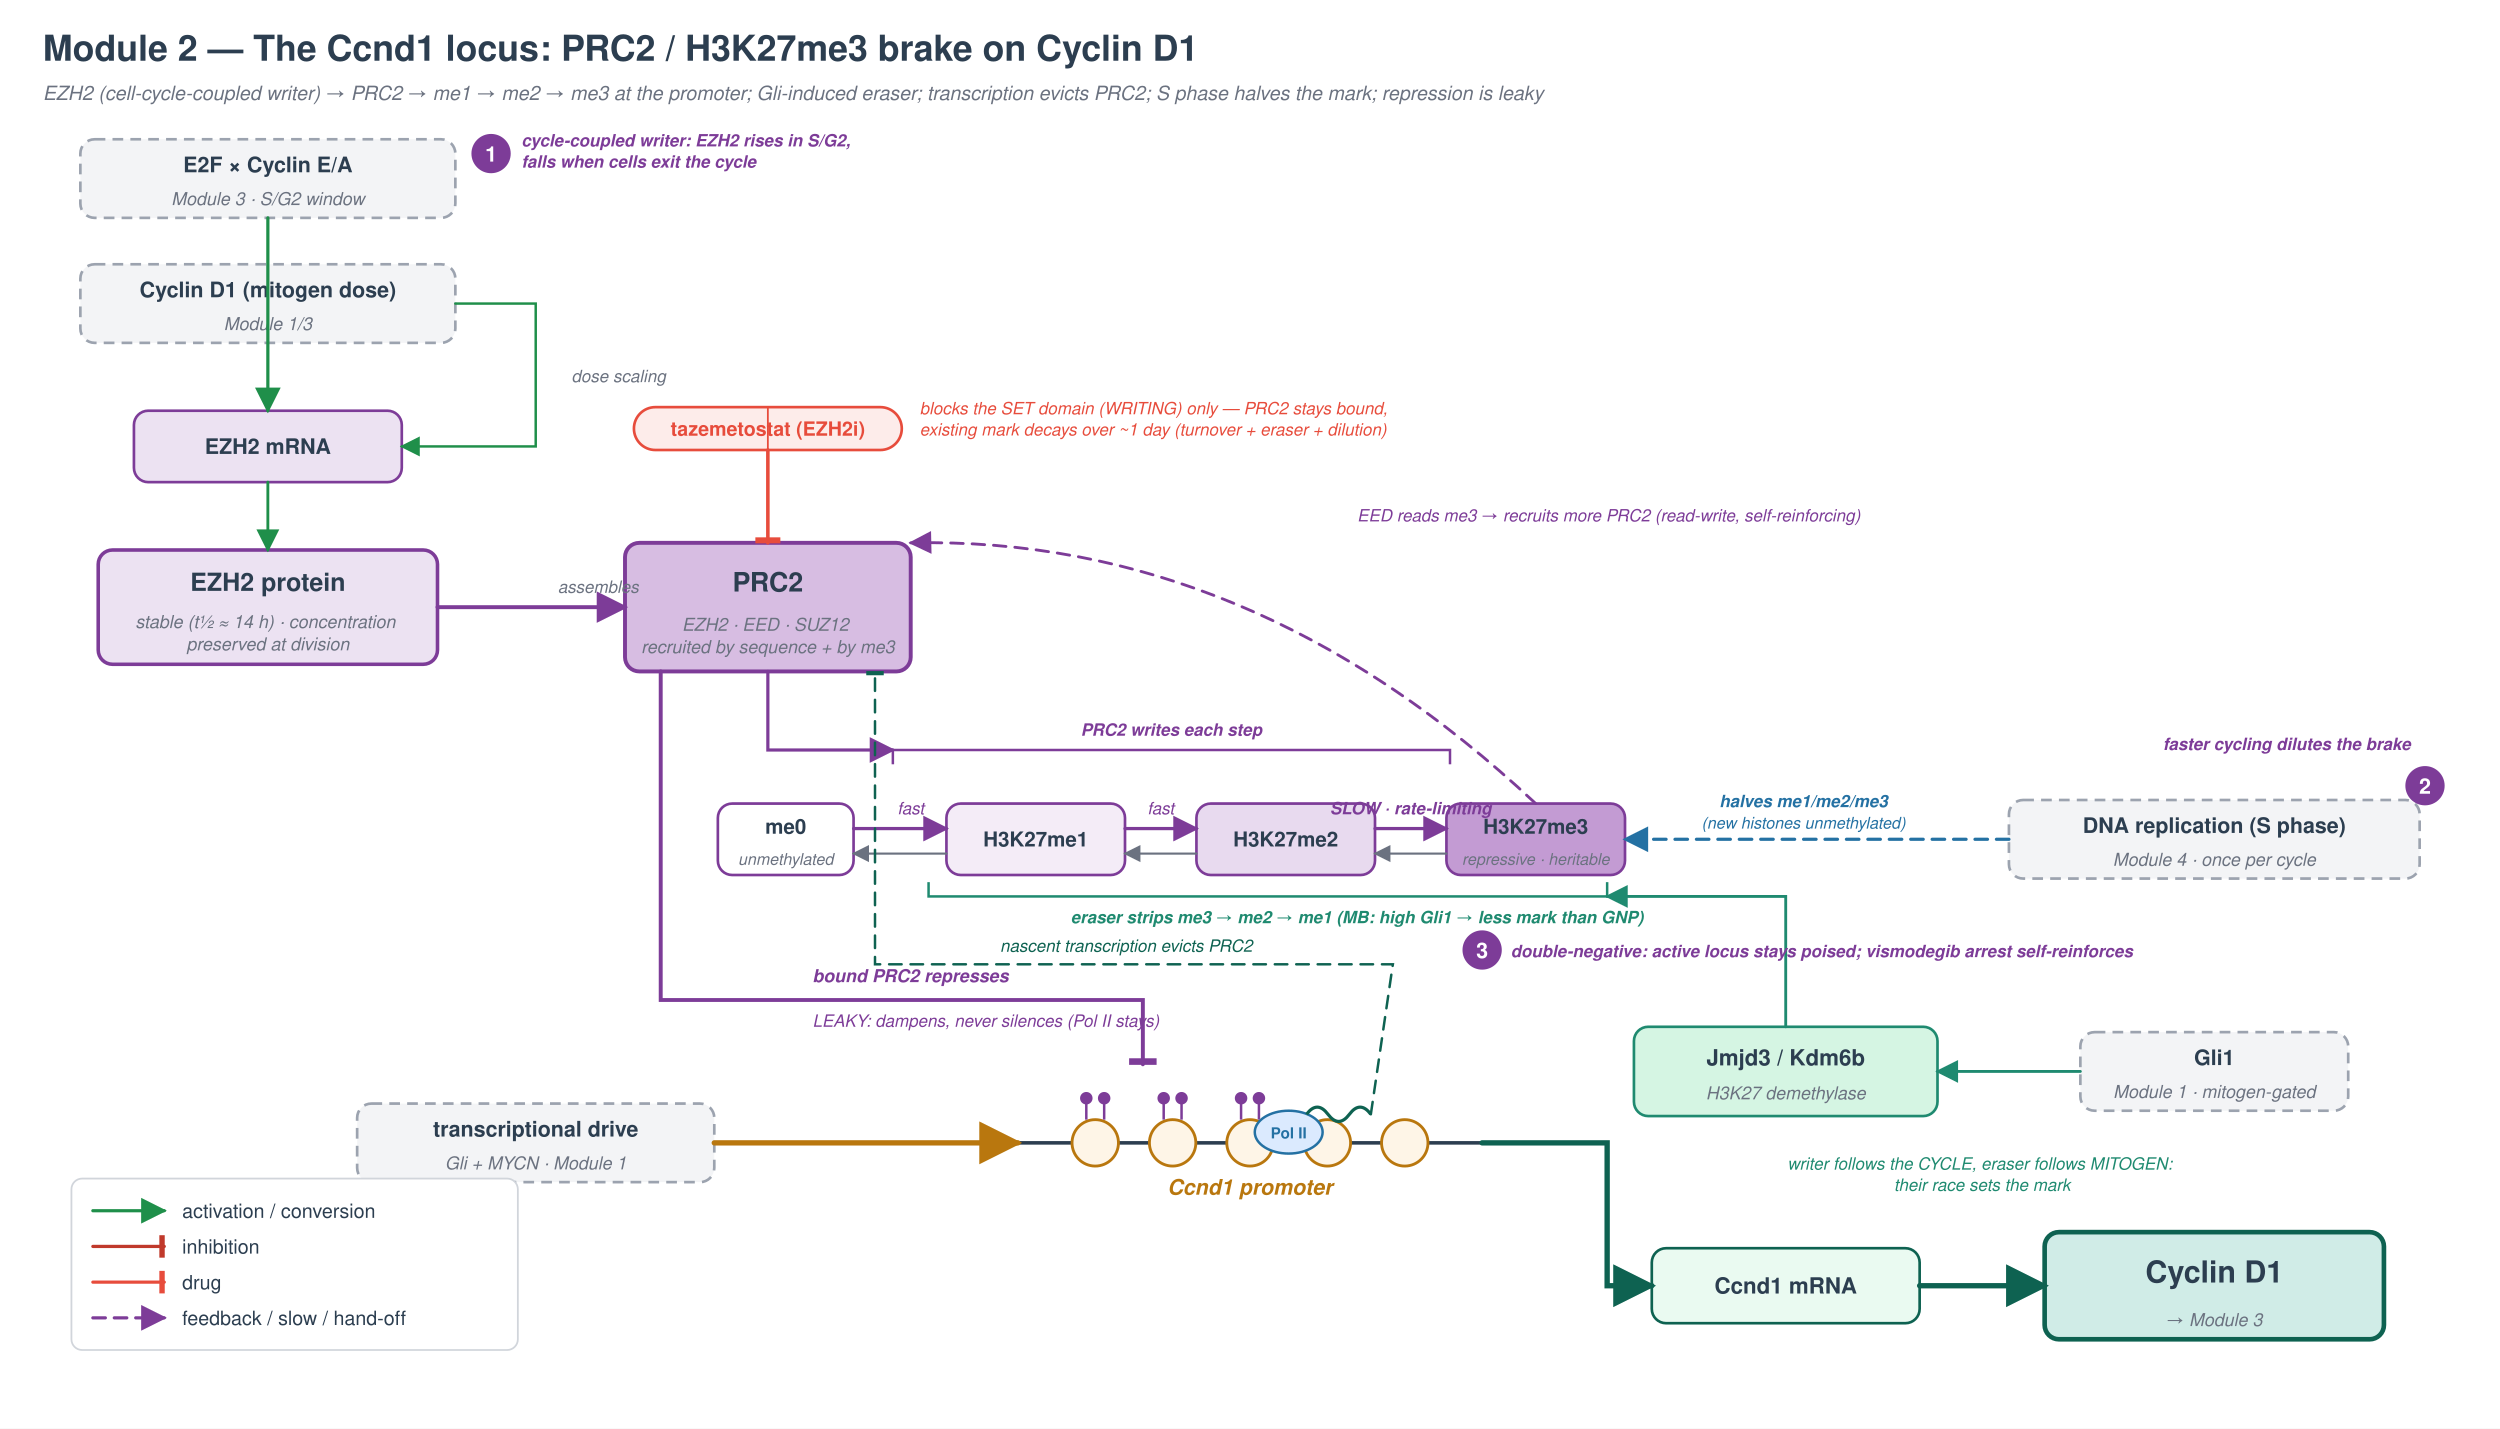
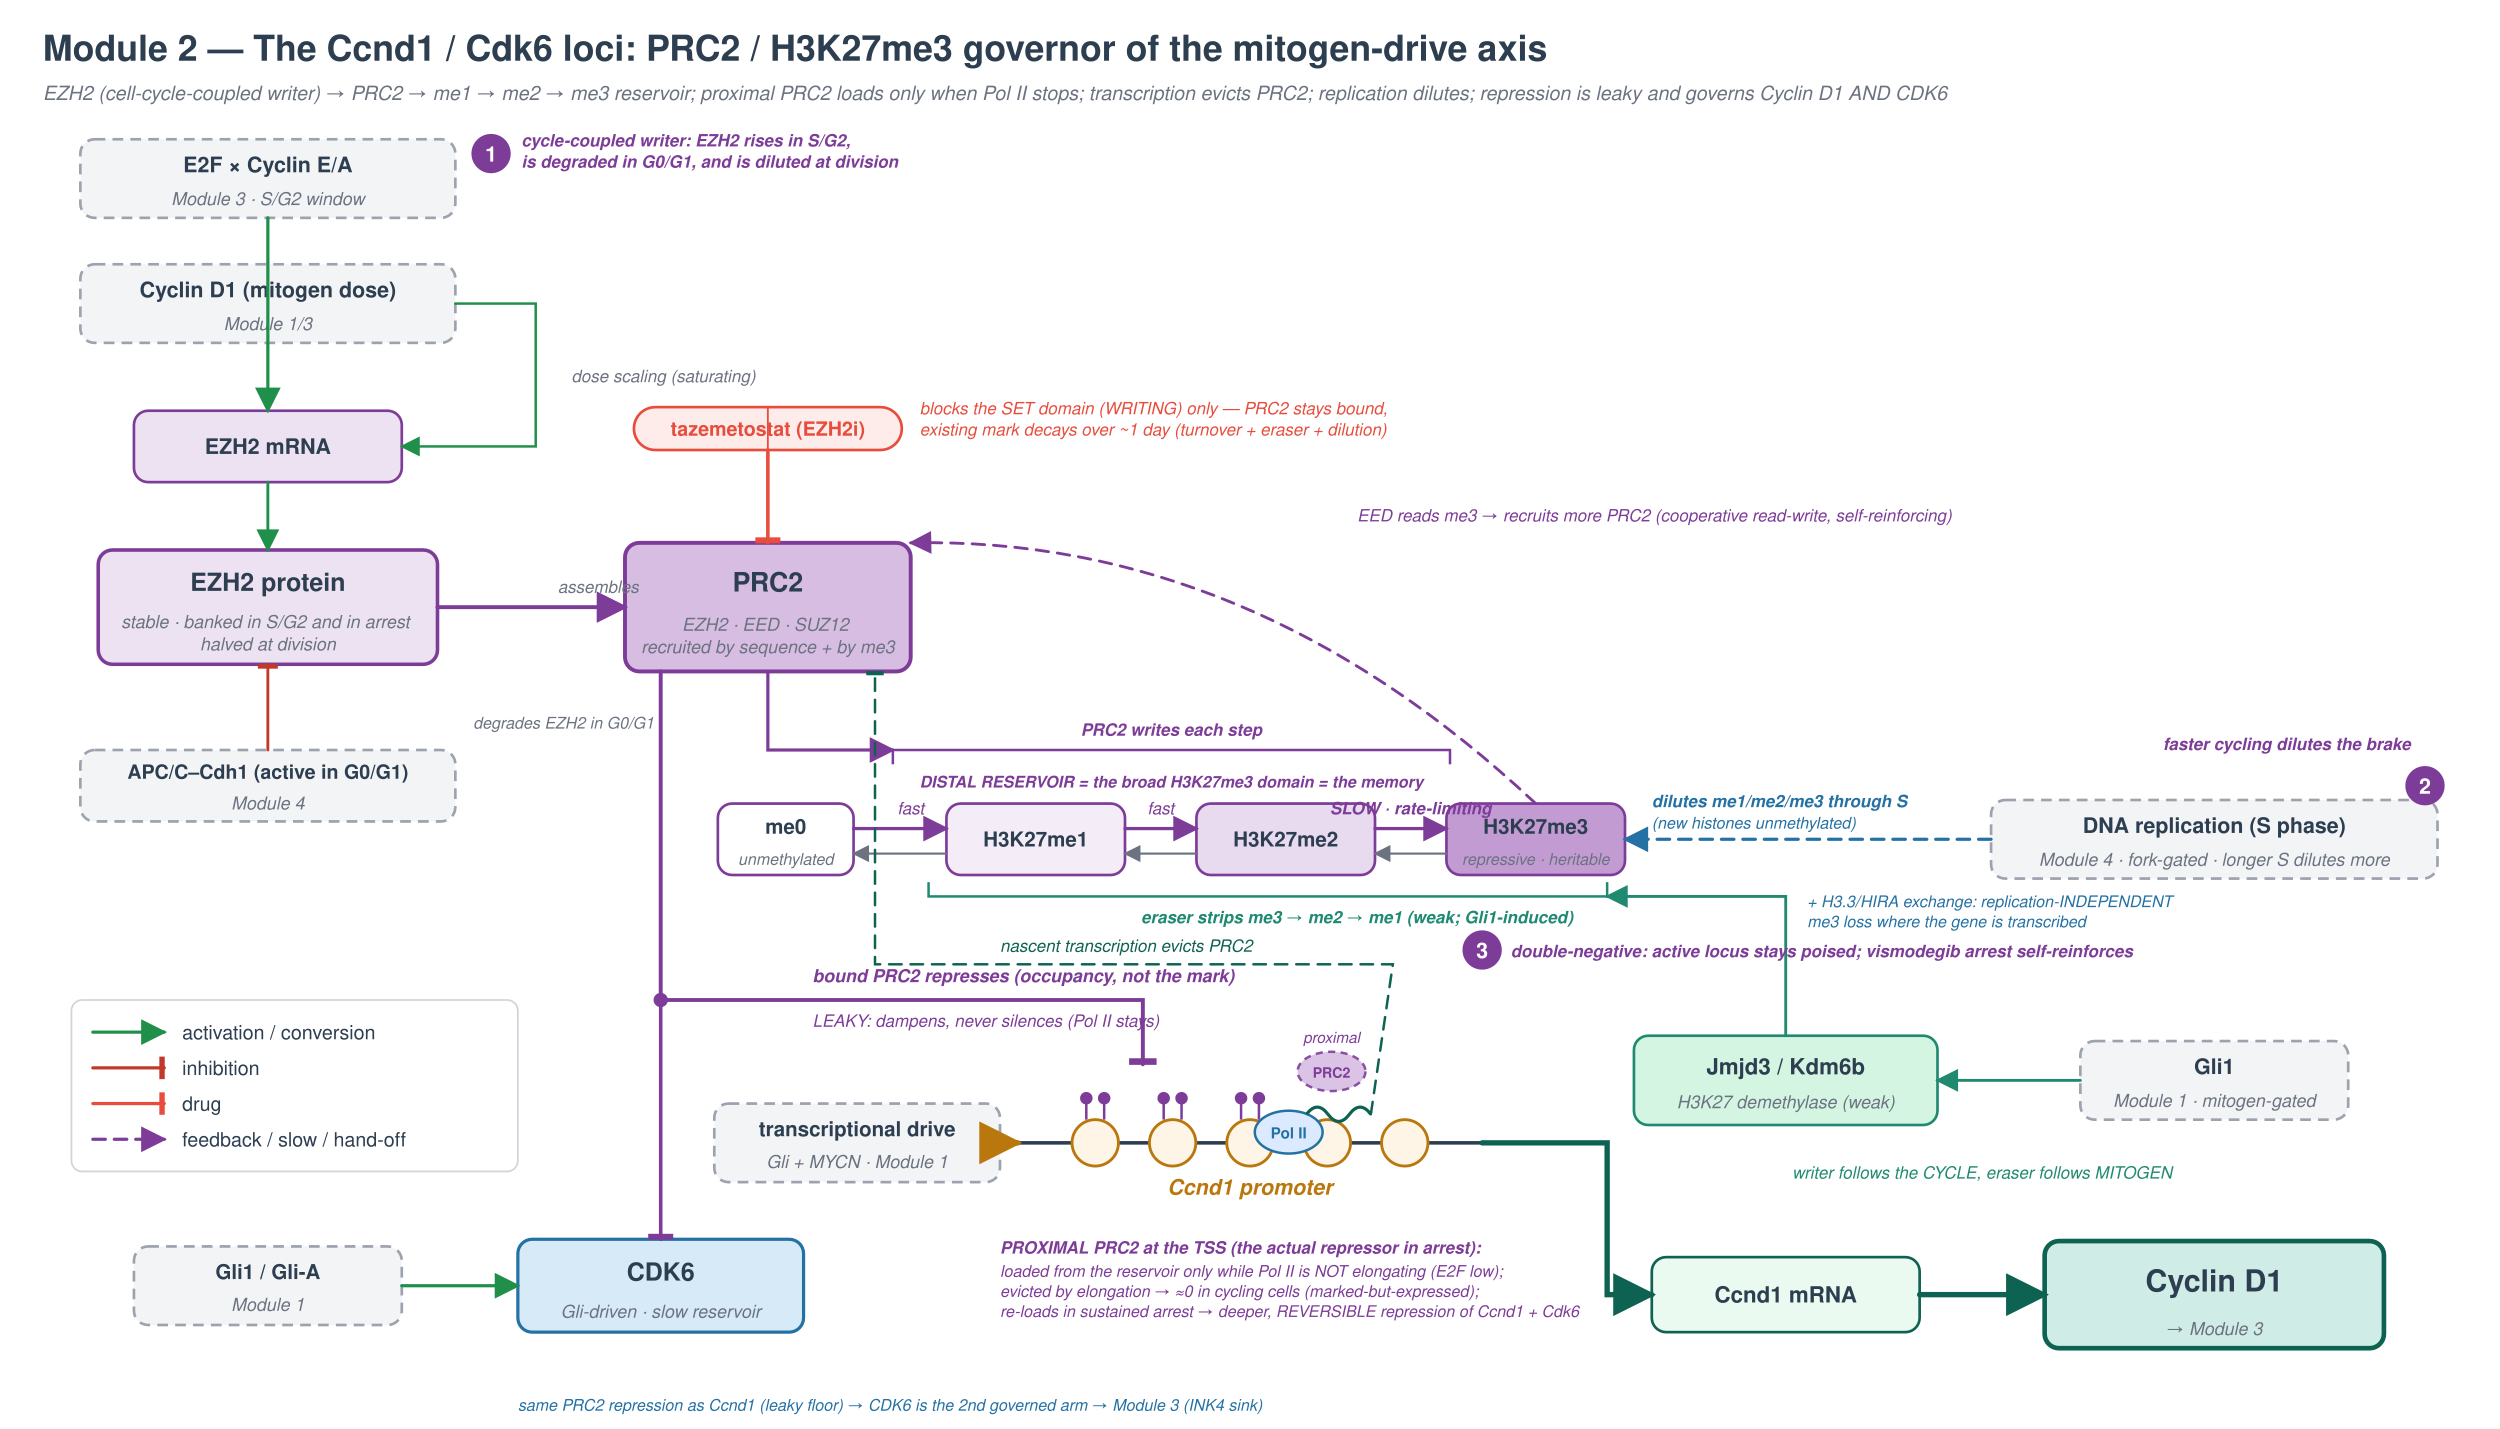
<svg xmlns="http://www.w3.org/2000/svg" width="1400" height="800" viewBox="0 0 1400 800">
  <defs>
    <marker id="m0" viewBox="0 0 10 10" refX="9" refY="5" markerWidth="8" markerHeight="8" orient="auto-start-reverse">
      <path d="M0,0 L10,5 L0,10 z" fill="#1f8f4a" />
    </marker>
-     <marker id="m1" viewBox="0 0 10 10" refX="9" refY="5" markerWidth="8" markerHeight="8" orient="auto-start-reverse">
+     <marker id="m1" viewBox="0 0 10 10" refX="9" refY="5" markerWidth="7" markerHeight="7" orient="auto-start-reverse">
+       <path d="M8,0 L8,10" stroke="#c0392b" stroke-width="2.4" />
+     </marker>
+     <marker id="m2" viewBox="0 0 10 10" refX="9" refY="5" markerWidth="8" markerHeight="8" orient="auto-start-reverse">
      <path d="M0,0 L10,5 L0,10 z" fill="#7d3c98" />
    </marker>
-     <marker id="m2" viewBox="0 0 10 10" refX="9" refY="5" markerWidth="8" markerHeight="8" orient="auto-start-reverse">
+     <marker id="m3" viewBox="0 0 10 10" refX="9" refY="5" markerWidth="7" markerHeight="7" orient="auto-start-reverse">
+       <path d="M8,0 L8,10" stroke="#e74c3c" stroke-width="2.4" />
+     </marker>
+     <marker id="m4" viewBox="0 0 10 10" refX="9" refY="5" markerWidth="8" markerHeight="8" orient="auto-start-reverse">
      <path d="M0,0 L10,5 L0,10 z" fill="#6b7280" />
    </marker>
-     <marker id="m3" viewBox="0 0 10 10" refX="9" refY="5" markerWidth="8" markerHeight="8" orient="auto-start-reverse">
+     <marker id="m5" viewBox="0 0 10 10" refX="9" refY="5" markerWidth="8" markerHeight="8" orient="auto-start-reverse">
      <path d="M0,0 L10,5 L0,10 z" fill="#1f8a70" />
    </marker>
-     <marker id="m4" viewBox="0 0 10 10" refX="9" refY="5" markerWidth="7" markerHeight="7" orient="auto-start-reverse">
-       <path d="M8,0 L8,10" stroke="#e74c3c" stroke-width="2.4" />
-     </marker>
-     <marker id="m5" viewBox="0 0 10 10" refX="9" refY="5" markerWidth="8" markerHeight="8" orient="auto-start-reverse">
+     <marker id="m6" viewBox="0 0 10 10" refX="9" refY="5" markerWidth="8" markerHeight="8" orient="auto-start-reverse">
      <path d="M0,0 L10,5 L0,10 z" fill="#2471a3" />
    </marker>
-     <marker id="m6" viewBox="0 0 10 10" refX="9" refY="5" markerWidth="8" markerHeight="8" orient="auto-start-reverse">
+     <marker id="m7" viewBox="0 0 10 10" refX="9" refY="5" markerWidth="8" markerHeight="8" orient="auto-start-reverse">
      <path d="M0,0 L10,5 L0,10 z" fill="#b9770e" />
    </marker>
-     <marker id="m7" viewBox="0 0 10 10" refX="9" refY="5" markerWidth="7" markerHeight="7" orient="auto-start-reverse">
+     <marker id="m8" viewBox="0 0 10 10" refX="9" refY="5" markerWidth="7" markerHeight="7" orient="auto-start-reverse">
      <path d="M8,0 L8,10" stroke="#7d3c98" stroke-width="2.4" />
    </marker>
-     <marker id="m8" viewBox="0 0 10 10" refX="9" refY="5" markerWidth="7" markerHeight="7" orient="auto-start-reverse">
+     <marker id="m9" viewBox="0 0 10 10" refX="9" refY="5" markerWidth="7" markerHeight="7" orient="auto-start-reverse">
      <path d="M8,0 L8,10" stroke="#0e6251" stroke-width="2.4" />
    </marker>
-     <marker id="m9" viewBox="0 0 10 10" refX="9" refY="5" markerWidth="8" markerHeight="8" orient="auto-start-reverse">
+     <marker id="m10" viewBox="0 0 10 10" refX="9" refY="5" markerWidth="8" markerHeight="8" orient="auto-start-reverse">
      <path d="M0,0 L10,5 L0,10 z" fill="#0e6251" />
-     </marker>
-     <marker id="m10" viewBox="0 0 10 10" refX="9" refY="5" markerWidth="7" markerHeight="7" orient="auto-start-reverse">
-       <path d="M8,0 L8,10" stroke="#c0392b" stroke-width="2.4" />
    </marker>
  </defs>
  <rect x="0" y="0" width="1400" height="800" fill="#ffffff" />
  <text x="24" y="34" font-family="Helvetica, Arial, sans-serif" font-size="20" fill="#2c3e50" text-anchor="start" font-weight="bold" opacity="1.0">
-     <tspan x="24" dy="0">Module 2 — The Ccnd1 locus: PRC2 / H3K27me3 brake on Cyclin D1</tspan>
+     <tspan x="24" dy="0">Module 2 — The Ccnd1 / Cdk6 loci: PRC2 / H3K27me3 governor of the mitogen-drive axis</tspan>
  </text>
  <text x="24" y="56" font-family="Helvetica, Arial, sans-serif" font-size="11" fill="#6b7280" text-anchor="start" font-style="italic" opacity="1.0">
-     <tspan x="24" dy="0">EZH2 (cell-cycle-coupled writer) → PRC2 → me1 → me2 → me3 at the promoter; Gli-induced eraser; transcription evicts PRC2; S phase halves the mark; repression is leaky</tspan>
+     <tspan x="24" dy="0">EZH2 (cell-cycle-coupled writer) → PRC2 → me1 → me2 → me3 reservoir; proximal PRC2 loads only when Pol II stops; transcription evicts PRC2; replication dilutes; repression is leaky and governs Cyclin D1 AND CDK6</tspan>
  </text>
  <rect x="45.0" y="78.0" width="210" height="44" rx="8" fill="#f3f4f6" stroke="#9ca3af" stroke-width="1.5" stroke-dasharray="6,4" opacity="1.0" />
  <text x="150" y="96.45" font-family="Helvetica, Arial, sans-serif" font-size="12" fill="#2c3e50" text-anchor="middle" font-weight="bold" opacity="1.0">
    <tspan x="150" dy="0">E2F × Cyclin E/A</tspan>
  </text>
  <text x="150" y="114.85" font-family="Helvetica, Arial, sans-serif" font-size="10" fill="#6b7280" text-anchor="middle" font-style="italic" opacity="1.0">
    <tspan x="150" dy="0">Module 3 · S/G2 window</tspan>
  </text>
  <rect x="45.0" y="148.0" width="210" height="44" rx="8" fill="#f3f4f6" stroke="#9ca3af" stroke-width="1.5" stroke-dasharray="6,4" opacity="1.0" />
  <text x="150" y="166.45" font-family="Helvetica, Arial, sans-serif" font-size="12" fill="#2c3e50" text-anchor="middle" font-weight="bold" opacity="1.0">
    <tspan x="150" dy="0">Cyclin D1 (mitogen dose)</tspan>
  </text>
  <text x="150" y="184.85" font-family="Helvetica, Arial, sans-serif" font-size="10" fill="#6b7280" text-anchor="middle" font-style="italic" opacity="1.0">
    <tspan x="150" dy="0">Module 1/3</tspan>
  </text>
  <rect x="75.0" y="230.0" width="150" height="40" rx="8" fill="#ece2f2" stroke="#7d3c98" stroke-width="1.5" opacity="1.0" />
  <text x="150" y="254.2" font-family="Helvetica, Arial, sans-serif" font-size="12" fill="#2c3e50" text-anchor="middle" font-weight="bold" opacity="1.0">
    <tspan x="150" dy="0">EZH2 mRNA</tspan>
  </text>
  <rect x="55.0" y="308.0" width="190" height="64" rx="8" fill="#ece2f2" stroke="#7d3c98" stroke-width="2" opacity="1.0" />
  <text x="150" y="330.9" font-family="Helvetica, Arial, sans-serif" font-size="14" fill="#2c3e50" text-anchor="middle" font-weight="bold" opacity="1.0">
    <tspan x="150" dy="0">EZH2 protein</tspan>
  </text>
  <text x="150" y="351.7" font-family="Helvetica, Arial, sans-serif" font-size="10" fill="#6b7280" text-anchor="middle" font-style="italic" opacity="1.0">
-     <tspan x="150" dy="0">stable (t½ ≈ 14 h) · concentration</tspan>
-     <tspan x="150" dy="12.5">preserved at division</tspan>
+     <tspan x="150" dy="0">stable · banked in S/G2 and in arrest</tspan>
+     <tspan x="150" dy="12.5">halved at division</tspan>
  </text>
  <path d="M150,122.0 L150,230.0" fill="none" stroke="#1f8f4a" stroke-width="1.8" marker-end="url(#m0)" opacity="1.0" stroke-linecap="round" />
  <path d="M255.0,170 L300,170 L300,250 L225.0,250" fill="none" stroke="#1f8f4a" stroke-width="1.4" marker-end="url(#m0)" opacity="1.0" stroke-linecap="round" />
  <text x="320" y="214" font-family="Helvetica, Arial, sans-serif" font-size="9.5" fill="#6b7280" text-anchor="start" font-style="italic" opacity="1.0">
-     <tspan x="320" dy="0">dose scaling</tspan>
+     <tspan x="320" dy="0">dose scaling (saturating)</tspan>
  </text>
  <path d="M150,270.0 L150,308.0" fill="none" stroke="#1f8f4a" stroke-width="1.6" marker-end="url(#m0)" opacity="1.0" stroke-linecap="round" />
  <circle cx="275" cy="86" r="11" fill="#7d3c98" />
  <text x="275" y="90.5" font-family="Helvetica, Arial, sans-serif" font-size="12" fill="#ffffff" text-anchor="middle" font-weight="bold" opacity="1.0">
    <tspan x="275" dy="0">1</tspan>
  </text>
  <text x="292" y="82" font-family="Helvetica, Arial, sans-serif" font-size="9.5" fill="#7d3c98" text-anchor="start" font-style="italic" font-weight="bold" opacity="1.0">
    <tspan x="292" dy="0">cycle-coupled writer: EZH2 rises in S/G2,</tspan>
-     <tspan x="292" dy="11.875">falls when cells exit the cycle</tspan>
+     <tspan x="292" dy="11.875">is degraded in G0/G1, and is diluted at division</tspan>
+   </text>
+   <rect x="45.0" y="420.0" width="210" height="40" rx="8" fill="#f3f4f6" stroke="#9ca3af" stroke-width="1.5" stroke-dasharray="6,4" opacity="1.0" />
+   <text x="150" y="436.1" font-family="Helvetica, Arial, sans-serif" font-size="11" fill="#2c3e50" text-anchor="middle" font-weight="bold" opacity="1.0">
+     <tspan x="150" dy="0">APC/C–Cdh1 (active in G0/G1)</tspan>
+   </text>
+   <text x="150" y="453.3" font-family="Helvetica, Arial, sans-serif" font-size="10" fill="#6b7280" text-anchor="middle" font-style="italic" opacity="1.0">
+     <tspan x="150" dy="0">Module 4</tspan>
+   </text>
+   <path d="M150,420.0 L150,372.0" fill="none" stroke="#c0392b" stroke-width="1.6" marker-end="url(#m1)" opacity="1.0" stroke-linecap="round" />
+   <text x="265" y="408" font-family="Helvetica, Arial, sans-serif" font-size="9" fill="#6b7280" text-anchor="start" font-style="italic" opacity="1.0">
+     <tspan x="265" dy="0">degrades EZH2 in G0/G1</tspan>
  </text>
  <rect x="350.0" y="304.0" width="160" height="72" rx="8" fill="#d7bde2" stroke="#7d3c98" stroke-width="2.2" opacity="1.0" />
  <text x="430" y="331.25" font-family="Helvetica, Arial, sans-serif" font-size="15" fill="#2c3e50" text-anchor="middle" font-weight="bold" opacity="1.0">
    <tspan x="430" dy="0">PRC2</tspan>
  </text>
  <text x="430" y="353.25" font-family="Helvetica, Arial, sans-serif" font-size="10" fill="#6b7280" text-anchor="middle" font-style="italic" opacity="1.0">
    <tspan x="430" dy="0">EZH2 · EED · SUZ12</tspan>
    <tspan x="430" dy="12.5">recruited by sequence + by me3</tspan>
  </text>
-   <path d="M245.0,340 L350.0,340" fill="none" stroke="#7d3c98" stroke-width="2.2" marker-end="url(#m1)" opacity="1.0" stroke-linecap="round" />
+   <path d="M245.0,340 L350.0,340" fill="none" stroke="#7d3c98" stroke-width="2.2" marker-end="url(#m2)" opacity="1.0" stroke-linecap="round" />
  <text x="335" y="332" font-family="Helvetica, Arial, sans-serif" font-size="9.5" fill="#6b7280" text-anchor="middle" font-style="italic" opacity="1.0">
    <tspan x="335" dy="0">assembles</tspan>
-   </text>
-   <rect x="402.0" y="450.0" width="76" height="40" rx="8" fill="#ffffff" stroke="#7d3c98" stroke-width="1.5" opacity="1.0" />
-   <text x="440" y="466.9" font-family="Helvetica, Arial, sans-serif" font-size="11.5" fill="#2c3e50" text-anchor="middle" font-weight="bold" opacity="1.0">
-     <tspan x="440" dy="0">me0</tspan>
-   </text>
-   <text x="440" y="484.3" font-family="Helvetica, Arial, sans-serif" font-size="9" fill="#6b7280" text-anchor="middle" font-style="italic" opacity="1.0">
-     <tspan x="440" dy="0">unmethylated</tspan>
-   </text>
-   <rect x="530.0" y="450.0" width="100" height="40" rx="8" fill="#f4ecf7" stroke="#7d3c98" stroke-width="1.5" opacity="1.0" />
-   <text x="580" y="474.025" font-family="Helvetica, Arial, sans-serif" font-size="11.5" fill="#2c3e50" text-anchor="middle" font-weight="bold" opacity="1.0">
-     <tspan x="580" dy="0">H3K27me1</tspan>
-   </text>
-   <rect x="670.0" y="450.0" width="100" height="40" rx="8" fill="#e8daef" stroke="#7d3c98" stroke-width="1.5" opacity="1.0" />
-   <text x="720" y="474.025" font-family="Helvetica, Arial, sans-serif" font-size="11.5" fill="#2c3e50" text-anchor="middle" font-weight="bold" opacity="1.0">
-     <tspan x="720" dy="0">H3K27me2</tspan>
-   </text>
-   <rect x="810.0" y="450.0" width="100" height="40" rx="8" fill="#c39bd3" stroke="#7d3c98" stroke-width="1.5" opacity="1.0" />
-   <text x="860" y="466.9" font-family="Helvetica, Arial, sans-serif" font-size="11.5" fill="#2c3e50" text-anchor="middle" font-weight="bold" opacity="1.0">
-     <tspan x="860" dy="0">H3K27me3</tspan>
-   </text>
-   <text x="860" y="484.3" font-family="Helvetica, Arial, sans-serif" font-size="9" fill="#6b7280" text-anchor="middle" font-style="italic" opacity="1.0">
-     <tspan x="860" dy="0">repressive · heritable</tspan>
-   </text>
-   <path d="M478.0,464 L530.0,464" fill="none" stroke="#7d3c98" stroke-width="1.8" marker-end="url(#m1)" opacity="1.0" stroke-linecap="round" />
-   <path d="M530.0,478 L478.0,478" fill="none" stroke="#6b7280" stroke-width="1.2" marker-end="url(#m2)" opacity="1.0" stroke-linecap="round" />
-   <path d="M630.0,464 L670.0,464" fill="none" stroke="#7d3c98" stroke-width="1.8" marker-end="url(#m1)" opacity="1.0" stroke-linecap="round" />
-   <path d="M670.0,478 L630.0,478" fill="none" stroke="#6b7280" stroke-width="1.2" marker-end="url(#m2)" opacity="1.0" stroke-linecap="round" />
-   <path d="M770.0,464 L810.0,464" fill="none" stroke="#7d3c98" stroke-width="1.8" marker-end="url(#m1)" opacity="1.0" stroke-linecap="round" />
-   <path d="M810.0,478 L770.0,478" fill="none" stroke="#6b7280" stroke-width="1.2" marker-end="url(#m2)" opacity="1.0" stroke-linecap="round" />
-   <text x="510.0" y="456" font-family="Helvetica, Arial, sans-serif" font-size="9.5" fill="#7d3c98" text-anchor="middle" font-style="italic" opacity="1.0">
-     <tspan x="510.0" dy="0">fast</tspan>
-   </text>
-   <text x="650.0" y="456" font-family="Helvetica, Arial, sans-serif" font-size="9.5" fill="#7d3c98" text-anchor="middle" font-style="italic" opacity="1.0">
-     <tspan x="650.0" dy="0">fast</tspan>
-   </text>
-   <text x="790.0" y="456" font-family="Helvetica, Arial, sans-serif" font-size="9.5" fill="#7d3c98" text-anchor="middle" font-style="italic" font-weight="bold" opacity="1.0">
-     <tspan x="790.0" dy="0">SLOW · rate-limiting</tspan>
-   </text>
-   <path d="M500,428 L500,420 L812,420 L812,428" fill="none" stroke="#7d3c98" stroke-width="1.4" />
-   <path d="M430,376.0 L430,420 L500,420" fill="none" stroke="#7d3c98" stroke-width="1.8" marker-end="url(#m1)" opacity="1.0" stroke-linecap="round" />
-   <text x="656" y="412" font-family="Helvetica, Arial, sans-serif" font-size="9.5" fill="#7d3c98" text-anchor="middle" font-style="italic" font-weight="bold" opacity="1.0">
-     <tspan x="656" dy="0">PRC2 writes each step</tspan>
-   </text>
-   <path d="M520,494 L520,502 L900,502 L900,494" fill="none" stroke="#1f8a70" stroke-width="1.4" />
-   <rect x="915.0" y="575.0" width="170" height="50" rx="8" fill="#d5f5e3" stroke="#1f8a70" stroke-width="1.5" opacity="1.0" />
-   <text x="1000" y="596.625" font-family="Helvetica, Arial, sans-serif" font-size="12.5" fill="#2c3e50" text-anchor="middle" font-weight="bold" opacity="1.0">
-     <tspan x="1000" dy="0">Jmjd3 / Kdm6b</tspan>
-   </text>
-   <text x="1000" y="615.625" font-family="Helvetica, Arial, sans-serif" font-size="10" fill="#6b7280" text-anchor="middle" font-style="italic" opacity="1.0">
-     <tspan x="1000" dy="0">H3K27 demethylase</tspan>
-   </text>
-   <rect x="1165.0" y="578.0" width="150" height="44" rx="8" fill="#f3f4f6" stroke="#9ca3af" stroke-width="1.5" stroke-dasharray="6,4" opacity="1.0" />
-   <text x="1240" y="596.45" font-family="Helvetica, Arial, sans-serif" font-size="12" fill="#2c3e50" text-anchor="middle" font-weight="bold" opacity="1.0">
-     <tspan x="1240" dy="0">Gli1</tspan>
-   </text>
-   <text x="1240" y="614.85" font-family="Helvetica, Arial, sans-serif" font-size="10" fill="#6b7280" text-anchor="middle" font-style="italic" opacity="1.0">
-     <tspan x="1240" dy="0">Module 1 · mitogen-gated</tspan>
-   </text>
-   <path d="M1165.0,600 L1085.0,600" fill="none" stroke="#1f8a70" stroke-width="1.6" marker-end="url(#m3)" opacity="1.0" stroke-linecap="round" />
-   <path d="M1000,575.0 L1000,502 L900,502" fill="none" stroke="#1f8a70" stroke-width="1.6" marker-end="url(#m3)" opacity="1.0" stroke-linecap="round" />
-   <text x="760" y="517" font-family="Helvetica, Arial, sans-serif" font-size="9.5" fill="#1f8a70" text-anchor="middle" font-style="italic" font-weight="bold" opacity="1.0">
-     <tspan x="760" dy="0">eraser strips me3 → me2 → me1 (MB: high Gli1 → less mark than GNP)</tspan>
-   </text>
-   <text x="1110" y="655" font-family="Helvetica, Arial, sans-serif" font-size="9.5" fill="#1f8a70" text-anchor="middle" font-style="italic" opacity="1.0">
-     <tspan x="1110" dy="0">writer follows the CYCLE, eraser follows MITOGEN:</tspan>
-     <tspan x="1110" dy="11.875">their race sets the mark</tspan>
-   </text>
-   <path d="M860,450.0 Q700,300 510.0,304.0" fill="none" stroke="#7d3c98" stroke-width="1.6" stroke-dasharray="7,5" marker-end="url(#m1)" opacity="1.0" stroke-linecap="round" />
-   <text x="760" y="292" font-family="Helvetica, Arial, sans-serif" font-size="9.5" fill="#7d3c98" text-anchor="start" font-style="italic" opacity="1.0">
-     <tspan x="760" dy="0">EED reads me3 → recruits more PRC2 (read-write, self-reinforcing)</tspan>
  </text>
  <rect x="355.0" y="228.0" width="150" height="24" rx="12.0" fill="#fdecea" stroke="#e74c3c" stroke-width="1.5" opacity="1.0" />
  <path d="M430,228.0 L430,252.0" fill="none" stroke="#e74c3c" stroke-width="1" />
  <text x="430" y="244" font-family="Helvetica, Arial, sans-serif" font-size="11" fill="#e74c3c" text-anchor="middle" font-weight="bold" opacity="1.0">
    <tspan x="430" dy="0">tazemetostat (EZH2i)</tspan>
  </text>
-   <path d="M430,252.0 L430,304.0" fill="none" stroke="#e74c3c" stroke-width="2.0" marker-end="url(#m4)" opacity="1.0" stroke-linecap="round" />
+   <path d="M430,252.0 L430,304.0" fill="none" stroke="#e74c3c" stroke-width="2.0" marker-end="url(#m3)" opacity="1.0" stroke-linecap="round" />
  <text x="515" y="232" font-family="Helvetica, Arial, sans-serif" font-size="9.5" fill="#e74c3c" text-anchor="start" font-style="italic" opacity="1.0">
    <tspan x="515" dy="0">blocks the SET domain (WRITING) only — PRC2 stays bound,</tspan>
    <tspan x="515" dy="11.875">existing mark decays over ~1 day (turnover + eraser + dilution)</tspan>
  </text>
-   <rect x="1125.0" y="448.0" width="230" height="44" rx="8" fill="#f3f4f6" stroke="#9ca3af" stroke-width="1.5" stroke-dasharray="6,4" opacity="1.0" />
+   <rect x="402.0" y="450.0" width="76" height="40" rx="8" fill="#ffffff" stroke="#7d3c98" stroke-width="1.5" opacity="1.0" />
+   <text x="440" y="466.9" font-family="Helvetica, Arial, sans-serif" font-size="11.5" fill="#2c3e50" text-anchor="middle" font-weight="bold" opacity="1.0">
+     <tspan x="440" dy="0">me0</tspan>
+   </text>
+   <text x="440" y="484.3" font-family="Helvetica, Arial, sans-serif" font-size="9" fill="#6b7280" text-anchor="middle" font-style="italic" opacity="1.0">
+     <tspan x="440" dy="0">unmethylated</tspan>
+   </text>
+   <rect x="530.0" y="450.0" width="100" height="40" rx="8" fill="#f4ecf7" stroke="#7d3c98" stroke-width="1.5" opacity="1.0" />
+   <text x="580" y="474.025" font-family="Helvetica, Arial, sans-serif" font-size="11.5" fill="#2c3e50" text-anchor="middle" font-weight="bold" opacity="1.0">
+     <tspan x="580" dy="0">H3K27me1</tspan>
+   </text>
+   <rect x="670.0" y="450.0" width="100" height="40" rx="8" fill="#e8daef" stroke="#7d3c98" stroke-width="1.5" opacity="1.0" />
+   <text x="720" y="474.025" font-family="Helvetica, Arial, sans-serif" font-size="11.5" fill="#2c3e50" text-anchor="middle" font-weight="bold" opacity="1.0">
+     <tspan x="720" dy="0">H3K27me2</tspan>
+   </text>
+   <rect x="810.0" y="450.0" width="100" height="40" rx="8" fill="#c39bd3" stroke="#7d3c98" stroke-width="1.5" opacity="1.0" />
+   <text x="860" y="466.9" font-family="Helvetica, Arial, sans-serif" font-size="11.5" fill="#2c3e50" text-anchor="middle" font-weight="bold" opacity="1.0">
+     <tspan x="860" dy="0">H3K27me3</tspan>
+   </text>
+   <text x="860" y="484.3" font-family="Helvetica, Arial, sans-serif" font-size="9" fill="#6b7280" text-anchor="middle" font-style="italic" opacity="1.0">
+     <tspan x="860" dy="0">repressive · heritable</tspan>
+   </text>
+   <path d="M478.0,464 L530.0,464" fill="none" stroke="#7d3c98" stroke-width="1.8" marker-end="url(#m2)" opacity="1.0" stroke-linecap="round" />
+   <path d="M530.0,478 L478.0,478" fill="none" stroke="#6b7280" stroke-width="1.2" marker-end="url(#m4)" opacity="1.0" stroke-linecap="round" />
+   <path d="M630.0,464 L670.0,464" fill="none" stroke="#7d3c98" stroke-width="1.8" marker-end="url(#m2)" opacity="1.0" stroke-linecap="round" />
+   <path d="M670.0,478 L630.0,478" fill="none" stroke="#6b7280" stroke-width="1.2" marker-end="url(#m4)" opacity="1.0" stroke-linecap="round" />
+   <path d="M770.0,464 L810.0,464" fill="none" stroke="#7d3c98" stroke-width="1.8" marker-end="url(#m2)" opacity="1.0" stroke-linecap="round" />
+   <path d="M810.0,478 L770.0,478" fill="none" stroke="#6b7280" stroke-width="1.2" marker-end="url(#m4)" opacity="1.0" stroke-linecap="round" />
+   <text x="510.0" y="456" font-family="Helvetica, Arial, sans-serif" font-size="9.5" fill="#7d3c98" text-anchor="middle" font-style="italic" opacity="1.0">
+     <tspan x="510.0" dy="0">fast</tspan>
+   </text>
+   <text x="650.0" y="456" font-family="Helvetica, Arial, sans-serif" font-size="9.5" fill="#7d3c98" text-anchor="middle" font-style="italic" opacity="1.0">
+     <tspan x="650.0" dy="0">fast</tspan>
+   </text>
+   <text x="790.0" y="456" font-family="Helvetica, Arial, sans-serif" font-size="9.5" fill="#7d3c98" text-anchor="middle" font-style="italic" font-weight="bold" opacity="1.0">
+     <tspan x="790.0" dy="0">SLOW · rate-limiting</tspan>
+   </text>
+   <path d="M500,428 L500,420 L812,420 L812,428" fill="none" stroke="#7d3c98" stroke-width="1.4" />
+   <path d="M430,376.0 L430,420 L500,420" fill="none" stroke="#7d3c98" stroke-width="1.8" marker-end="url(#m2)" opacity="1.0" stroke-linecap="round" />
+   <text x="656" y="412" font-family="Helvetica, Arial, sans-serif" font-size="9.5" fill="#7d3c98" text-anchor="middle" font-style="italic" font-weight="bold" opacity="1.0">
+     <tspan x="656" dy="0">PRC2 writes each step</tspan>
+   </text>
+   <text x="656" y="441" font-family="Helvetica, Arial, sans-serif" font-size="9" fill="#7d3c98" text-anchor="middle" font-style="italic" font-weight="bold" opacity="1.0">
+     <tspan x="656" dy="0">DISTAL RESERVOIR = the broad H3K27me3 domain = the memory</tspan>
+   </text>
+   <path d="M520,494 L520,502 L900,502 L900,494" fill="none" stroke="#1f8a70" stroke-width="1.4" />
+   <rect x="915.0" y="580.0" width="170" height="50" rx="8" fill="#d5f5e3" stroke="#1f8a70" stroke-width="1.5" opacity="1.0" />
+   <text x="1000" y="601.625" font-family="Helvetica, Arial, sans-serif" font-size="12.5" fill="#2c3e50" text-anchor="middle" font-weight="bold" opacity="1.0">
+     <tspan x="1000" dy="0">Jmjd3 / Kdm6b</tspan>
+   </text>
+   <text x="1000" y="620.625" font-family="Helvetica, Arial, sans-serif" font-size="10" fill="#6b7280" text-anchor="middle" font-style="italic" opacity="1.0">
+     <tspan x="1000" dy="0">H3K27 demethylase (weak)</tspan>
+   </text>
+   <rect x="1165.0" y="583.0" width="150" height="44" rx="8" fill="#f3f4f6" stroke="#9ca3af" stroke-width="1.5" stroke-dasharray="6,4" opacity="1.0" />
+   <text x="1240" y="601.45" font-family="Helvetica, Arial, sans-serif" font-size="12" fill="#2c3e50" text-anchor="middle" font-weight="bold" opacity="1.0">
+     <tspan x="1240" dy="0">Gli1</tspan>
+   </text>
+   <text x="1240" y="619.85" font-family="Helvetica, Arial, sans-serif" font-size="10" fill="#6b7280" text-anchor="middle" font-style="italic" opacity="1.0">
+     <tspan x="1240" dy="0">Module 1 · mitogen-gated</tspan>
+   </text>
+   <path d="M1165.0,605 L1085.0,605" fill="none" stroke="#1f8a70" stroke-width="1.6" marker-end="url(#m5)" opacity="1.0" stroke-linecap="round" />
+   <path d="M1000,580.0 L1000,502 L900,502" fill="none" stroke="#1f8a70" stroke-width="1.6" marker-end="url(#m5)" opacity="1.0" stroke-linecap="round" />
+   <text x="760" y="517" font-family="Helvetica, Arial, sans-serif" font-size="9.5" fill="#1f8a70" text-anchor="middle" font-style="italic" font-weight="bold" opacity="1.0">
+     <tspan x="760" dy="0">eraser strips me3 → me2 → me1 (weak; Gli1-induced)</tspan>
+   </text>
+   <text x="1110" y="660" font-family="Helvetica, Arial, sans-serif" font-size="9.5" fill="#1f8a70" text-anchor="middle" font-style="italic" opacity="1.0">
+     <tspan x="1110" dy="0">writer follows the CYCLE, eraser follows MITOGEN</tspan>
+   </text>
+   <path d="M860,450.0 Q700,300 510.0,304.0" fill="none" stroke="#7d3c98" stroke-width="1.6" stroke-dasharray="7,5" marker-end="url(#m2)" opacity="1.0" stroke-linecap="round" />
+   <text x="760" y="292" font-family="Helvetica, Arial, sans-serif" font-size="9.5" fill="#7d3c98" text-anchor="start" font-style="italic" opacity="1.0">
+     <tspan x="760" dy="0">EED reads me3 → recruits more PRC2 (cooperative read-write, self-reinforcing)</tspan>
+   </text>
+   <rect x="1115.0" y="448.0" width="250" height="44" rx="8" fill="#f3f4f6" stroke="#9ca3af" stroke-width="1.5" stroke-dasharray="6,4" opacity="1.0" />
  <text x="1240" y="466.45" font-family="Helvetica, Arial, sans-serif" font-size="12" fill="#2c3e50" text-anchor="middle" font-weight="bold" opacity="1.0">
    <tspan x="1240" dy="0">DNA replication (S phase)</tspan>
  </text>
  <text x="1240" y="484.85" font-family="Helvetica, Arial, sans-serif" font-size="10" fill="#6b7280" text-anchor="middle" font-style="italic" opacity="1.0">
-     <tspan x="1240" dy="0">Module 4 · once per cycle</tspan>
-   </text>
-   <path d="M1125.0,470 L910.0,470" fill="none" stroke="#2471a3" stroke-width="1.8" stroke-dasharray="7,5" marker-end="url(#m5)" opacity="1.0" stroke-linecap="round" />
-   <text x="1010" y="452" font-family="Helvetica, Arial, sans-serif" font-size="9.5" fill="#2471a3" text-anchor="middle" font-style="italic" font-weight="bold" opacity="1.0">
-     <tspan x="1010" dy="0">halves me1/me2/me3</tspan>
-   </text>
-   <text x="1010" y="464" font-family="Helvetica, Arial, sans-serif" font-size="9" fill="#2471a3" text-anchor="middle" font-style="italic" opacity="1.0">
-     <tspan x="1010" dy="0">(new histones unmethylated)</tspan>
+     <tspan x="1240" dy="0">Module 4 · fork-gated · longer S dilutes more</tspan>
+   </text>
+   <path d="M1115.0,470 L910.0,470" fill="none" stroke="#2471a3" stroke-width="1.8" stroke-dasharray="7,5" marker-end="url(#m6)" opacity="1.0" stroke-linecap="round" />
+   <text x="925" y="452" font-family="Helvetica, Arial, sans-serif" font-size="9.5" fill="#2471a3" text-anchor="start" font-style="italic" font-weight="bold" opacity="1.0">
+     <tspan x="925" dy="0">dilutes me1/me2/me3 through S</tspan>
+   </text>
+   <text x="925" y="464" font-family="Helvetica, Arial, sans-serif" font-size="9" fill="#2471a3" text-anchor="start" font-style="italic" opacity="1.0">
+     <tspan x="925" dy="0">(new histones unmethylated)</tspan>
  </text>
  <circle cx="1358" cy="440" r="11" fill="#7d3c98" />
  <text x="1358" y="444.5" font-family="Helvetica, Arial, sans-serif" font-size="12" fill="#ffffff" text-anchor="middle" font-weight="bold" opacity="1.0">
    <tspan x="1358" dy="0">2</tspan>
  </text>
  <text x="1350" y="420" font-family="Helvetica, Arial, sans-serif" font-size="9.5" fill="#7d3c98" text-anchor="end" font-style="italic" font-weight="bold" opacity="1.0">
    <tspan x="1350" dy="0">faster cycling dilutes the brake</tspan>
+   </text>
+   <text x="1012" y="508" font-family="Helvetica, Arial, sans-serif" font-size="9" fill="#2471a3" text-anchor="start" font-style="italic" opacity="1.0">
+     <tspan x="1012" dy="0">+ H3.3/HIRA exchange: replication-INDEPENDENT</tspan>
+     <tspan x="1012" dy="11.25">   me3 loss where the gene is transcribed</tspan>
  </text>
  <path d="M570.0,640 L830.0,640" fill="none" stroke="#2c3e50" stroke-width="2" />
  <circle cx="613.333" cy="640" r="13" fill="#fef5e7" stroke="#b9770e" stroke-width="1.6" />
  <path d="M608.333,627 L608.333,618" fill="none" stroke="#7d3c98" stroke-width="1.4" />
  <circle cx="608.333" cy="615" r="3.5" fill="#7d3c98" />
  <path d="M618.333,627 L618.333,618" fill="none" stroke="#7d3c98" stroke-width="1.4" />
  <circle cx="618.333" cy="615" r="3.5" fill="#7d3c98" />
  <circle cx="656.667" cy="640" r="13" fill="#fef5e7" stroke="#b9770e" stroke-width="1.6" />
  <path d="M651.667,627 L651.667,618" fill="none" stroke="#7d3c98" stroke-width="1.4" />
  <circle cx="651.667" cy="615" r="3.5" fill="#7d3c98" />
  <path d="M661.667,627 L661.667,618" fill="none" stroke="#7d3c98" stroke-width="1.4" />
  <circle cx="661.667" cy="615" r="3.5" fill="#7d3c98" />
  <circle cx="700.0" cy="640" r="13" fill="#fef5e7" stroke="#b9770e" stroke-width="1.6" />
  <path d="M695.0,627 L695.0,618" fill="none" stroke="#7d3c98" stroke-width="1.4" />
  <circle cx="695.0" cy="615" r="3.5" fill="#7d3c98" />
  <path d="M705.0,627 L705.0,618" fill="none" stroke="#7d3c98" stroke-width="1.4" />
  <circle cx="705.0" cy="615" r="3.5" fill="#7d3c98" />
  <circle cx="743.333" cy="640" r="13" fill="#fef5e7" stroke="#b9770e" stroke-width="1.6" />
  <circle cx="786.667" cy="640" r="13" fill="#fef5e7" stroke="#b9770e" stroke-width="1.6" />
  <ellipse cx="721.667" cy="634" rx="19" ry="12" fill="#dbeafe" stroke="#2471a3" stroke-width="1.4" />
  <text x="721.667" y="637.5" font-family="Helvetica, Arial, sans-serif" font-size="8.5" fill="#2471a3" text-anchor="middle" font-weight="bold" opacity="1.0">
    <tspan x="721.667" dy="0">Pol II</tspan>
  </text>
  <path d="M731.667,624 q6,-8 12,0 t12,0 t12,0" fill="none" stroke="#0e6251" stroke-width="1.8" />
  <text x="700" y="669" font-family="Helvetica, Arial, sans-serif" font-size="12" fill="#b9770e" text-anchor="middle" font-style="italic" font-weight="bold" opacity="1.0">
    <tspan x="700" dy="0">Ccnd1 promoter</tspan>
  </text>
-   <rect x="200.0" y="618.0" width="200" height="44" rx="8" fill="#f3f4f6" stroke="#9ca3af" stroke-width="1.5" stroke-dasharray="6,4" opacity="1.0" />
-   <text x="300" y="636.45" font-family="Helvetica, Arial, sans-serif" font-size="12" fill="#2c3e50" text-anchor="middle" font-weight="bold" opacity="1.0">
-     <tspan x="300" dy="0">transcriptional drive</tspan>
-   </text>
-   <text x="300" y="654.85" font-family="Helvetica, Arial, sans-serif" font-size="10" fill="#6b7280" text-anchor="middle" font-style="italic" opacity="1.0">
-     <tspan x="300" dy="0">Gli + MYCN · Module 1</tspan>
-   </text>
-   <path d="M400.0,640 L570.0,640" fill="none" stroke="#b9770e" stroke-width="3.0" marker-end="url(#m6)" opacity="1.0" stroke-linecap="round" />
-   <path d="M370.0,376.0 L370,560 L640,560 L640,596" fill="none" stroke="#7d3c98" stroke-width="2.2" marker-end="url(#m7)" opacity="1.0" stroke-linecap="round" />
+   <ellipse cx="745.667" cy="600" rx="19" ry="11" fill="#d7bde2" stroke="#7d3c98" stroke-width="1.4" stroke-dasharray="4,3" opacity="0.9" />
+   <text x="745.667" y="603.5" font-family="Helvetica, Arial, sans-serif" font-size="8" fill="#7d3c98" text-anchor="middle" font-weight="bold" opacity="1.0">
+     <tspan x="745.667" dy="0">PRC2</tspan>
+   </text>
+   <text x="745.667" y="584" font-family="Helvetica, Arial, sans-serif" font-size="8.5" fill="#7d3c98" text-anchor="middle" font-style="italic" opacity="1.0">
+     <tspan x="745.667" dy="0">proximal</tspan>
+   </text>
+   <rect x="400.0" y="618.0" width="160" height="44" rx="8" fill="#f3f4f6" stroke="#9ca3af" stroke-width="1.5" stroke-dasharray="6,4" opacity="1.0" />
+   <text x="480" y="636.275" font-family="Helvetica, Arial, sans-serif" font-size="11.5" fill="#2c3e50" text-anchor="middle" font-weight="bold" opacity="1.0">
+     <tspan x="480" dy="0">transcriptional drive</tspan>
+   </text>
+   <text x="480" y="654.075" font-family="Helvetica, Arial, sans-serif" font-size="10" fill="#6b7280" text-anchor="middle" font-style="italic" opacity="1.0">
+     <tspan x="480" dy="0">Gli + MYCN · Module 1</tspan>
+   </text>
+   <path d="M560.0,640 L570.0,640" fill="none" stroke="#b9770e" stroke-width="3.0" marker-end="url(#m7)" opacity="1.0" stroke-linecap="round" />
+   <path d="M370.0,376.0 L370,560 L640,560 L640,596" fill="none" stroke="#7d3c98" stroke-width="2.2" marker-end="url(#m8)" opacity="1.0" stroke-linecap="round" />
+   <circle cx="370" cy="560" r="4" fill="#7d3c98" />
  <text x="455" y="550" font-family="Helvetica, Arial, sans-serif" font-size="10" fill="#7d3c98" text-anchor="start" font-style="italic" font-weight="bold" opacity="1.0">
-     <tspan x="455" dy="0">bound PRC2 represses</tspan>
+     <tspan x="455" dy="0">bound PRC2 represses (occupancy, not the mark)</tspan>
  </text>
  <text x="455" y="575" font-family="Helvetica, Arial, sans-serif" font-size="9.5" fill="#7d3c98" text-anchor="start" font-style="italic" opacity="1.0">
    <tspan x="455" dy="0">LEAKY: dampens, never silences (Pol II stays)</tspan>
  </text>
-   <path d="M767.667,624 L780,540 L490,540 L490,376.0" fill="none" stroke="#0e6251" stroke-width="1.4" stroke-dasharray="7,5" marker-end="url(#m8)" opacity="1.0" stroke-linecap="round" />
+   <path d="M767.667,624 L780,540 L490,540 L490,376.0" fill="none" stroke="#0e6251" stroke-width="1.4" stroke-dasharray="7,5" marker-end="url(#m9)" opacity="1.0" stroke-linecap="round" />
  <text x="560" y="533" font-family="Helvetica, Arial, sans-serif" font-size="9.5" fill="#0e6251" text-anchor="start" font-style="italic" opacity="1.0">
    <tspan x="560" dy="0">nascent transcription evicts PRC2</tspan>
  </text>
  <circle cx="830" cy="532" r="11" fill="#7d3c98" />
  <text x="830" y="536.5" font-family="Helvetica, Arial, sans-serif" font-size="12" fill="#ffffff" text-anchor="middle" font-weight="bold" opacity="1.0">
    <tspan x="830" dy="0">3</tspan>
  </text>
  <text x="846" y="536" font-family="Helvetica, Arial, sans-serif" font-size="9.5" fill="#7d3c98" text-anchor="start" font-style="italic" font-weight="bold" opacity="1.0">
    <tspan x="846" dy="0">double-negative: active locus stays poised; vismodegib arrest self-reinforces</tspan>
  </text>
-   <rect x="925.0" y="699.0" width="150" height="42" rx="8" fill="#eafaf1" stroke="#0e6251" stroke-width="1.5" opacity="1.0" />
-   <text x="1000" y="724.375" font-family="Helvetica, Arial, sans-serif" font-size="12.5" fill="#2c3e50" text-anchor="middle" font-weight="bold" opacity="1.0">
+   <text x="560" y="702" font-family="Helvetica, Arial, sans-serif" font-size="9.5" fill="#7d3c98" text-anchor="start" font-style="italic" font-weight="bold" opacity="1.0">
+     <tspan x="560" dy="0">PROXIMAL PRC2 at the TSS (the actual repressor in arrest):</tspan>
+   </text>
+   <text x="560" y="715" font-family="Helvetica, Arial, sans-serif" font-size="9" fill="#7d3c98" text-anchor="start" font-style="italic" opacity="1.0">
+     <tspan x="560" dy="0">loaded from the reservoir only while Pol II is NOT elongating (E2F low);</tspan>
+     <tspan x="560" dy="11.25">evicted by elongation → ≈0 in cycling cells (marked-but-expressed);</tspan>
+     <tspan x="560" dy="11.25">re-loads in sustained arrest → deeper, REVERSIBLE repression of Ccnd1 + Cdk6</tspan>
+   </text>
+   <rect x="290.0" y="694.0" width="160" height="52" rx="8" fill="#d6eaf8" stroke="#2471a3" stroke-width="1.8" opacity="1.0" />
+   <text x="370" y="717.15" font-family="Helvetica, Arial, sans-serif" font-size="14" fill="#2c3e50" text-anchor="middle" font-weight="bold" opacity="1.0">
+     <tspan x="370" dy="0">CDK6</tspan>
+   </text>
+   <text x="370" y="737.95" font-family="Helvetica, Arial, sans-serif" font-size="10" fill="#6b7280" text-anchor="middle" font-style="italic" opacity="1.0">
+     <tspan x="370" dy="0">Gli-driven · slow reservoir</tspan>
+   </text>
+   <path d="M370,560 L370,694.0" fill="none" stroke="#7d3c98" stroke-width="2.0" marker-end="url(#m8)" opacity="1.0" stroke-linecap="round" />
+   <rect x="75.0" y="698.0" width="150" height="44" rx="8" fill="#f3f4f6" stroke="#9ca3af" stroke-width="1.5" stroke-dasharray="6,4" opacity="1.0" />
+   <text x="150" y="716.275" font-family="Helvetica, Arial, sans-serif" font-size="11.5" fill="#2c3e50" text-anchor="middle" font-weight="bold" opacity="1.0">
+     <tspan x="150" dy="0">Gli1 / Gli-A</tspan>
+   </text>
+   <text x="150" y="734.075" font-family="Helvetica, Arial, sans-serif" font-size="10" fill="#6b7280" text-anchor="middle" font-style="italic" opacity="1.0">
+     <tspan x="150" dy="0">Module 1</tspan>
+   </text>
+   <path d="M225.0,720 L290.0,720" fill="none" stroke="#1f8f4a" stroke-width="1.8" marker-end="url(#m0)" opacity="1.0" stroke-linecap="round" />
+   <text x="290" y="790" font-family="Helvetica, Arial, sans-serif" font-size="9" fill="#2471a3" text-anchor="start" font-style="italic" opacity="1.0">
+     <tspan x="290" dy="0">same PRC2 repression as Ccnd1 (leaky floor) → CDK6 is the 2nd governed arm → Module 3 (INK4 sink)</tspan>
+   </text>
+   <rect x="925.0" y="704.0" width="150" height="42" rx="8" fill="#eafaf1" stroke="#0e6251" stroke-width="1.5" opacity="1.0" />
+   <text x="1000" y="729.375" font-family="Helvetica, Arial, sans-serif" font-size="12.5" fill="#2c3e50" text-anchor="middle" font-weight="bold" opacity="1.0">
    <tspan x="1000" dy="0">Ccnd1 mRNA</tspan>
  </text>
-   <rect x="1145.0" y="690.0" width="190" height="60" rx="8" fill="#d0ece7" stroke="#0e6251" stroke-width="2.6" opacity="1.0" />
-   <text x="1240" y="718.2" font-family="Helvetica, Arial, sans-serif" font-size="17" fill="#2c3e50" text-anchor="middle" font-weight="bold" opacity="1.0">
+   <rect x="1145.0" y="695.0" width="190" height="60" rx="8" fill="#d0ece7" stroke="#0e6251" stroke-width="2.6" opacity="1.0" />
+   <text x="1240" y="723.2" font-family="Helvetica, Arial, sans-serif" font-size="17" fill="#2c3e50" text-anchor="middle" font-weight="bold" opacity="1.0">
    <tspan x="1240" dy="0">Cyclin D1</tspan>
  </text>
-   <text x="1240" y="742.6" font-family="Helvetica, Arial, sans-serif" font-size="10" fill="#6b7280" text-anchor="middle" font-style="italic" opacity="1.0">
+   <text x="1240" y="747.6" font-family="Helvetica, Arial, sans-serif" font-size="10" fill="#6b7280" text-anchor="middle" font-style="italic" opacity="1.0">
    <tspan x="1240" dy="0">→ Module 3</tspan>
  </text>
-   <path d="M830.0,640 L900,640 L900,720 L925.0,720" fill="none" stroke="#0e6251" stroke-width="3.0" marker-end="url(#m9)" opacity="1.0" stroke-linecap="round" />
-   <path d="M1075.0,720 L1145.0,720" fill="none" stroke="#0e6251" stroke-width="3.0" marker-end="url(#m9)" opacity="1.0" stroke-linecap="round" />
-   <rect x="40" y="660" width="250" height="96" rx="6" fill="#ffffff" stroke="#d1d5db" stroke-width="1" opacity="1.0" />
-   <path d="M52,678 L92,678" fill="none" stroke="#1f8f4a" stroke-width="1.8" marker-end="url(#m0)" opacity="1.0" stroke-linecap="round" />
-   <text x="102" y="682" font-family="Helvetica, Arial, sans-serif" font-size="11" fill="#2c3e50" text-anchor="start" opacity="1.0">
+   <path d="M830.0,640 L900,640 L900,725 L925.0,725" fill="none" stroke="#0e6251" stroke-width="3.0" marker-end="url(#m10)" opacity="1.0" stroke-linecap="round" />
+   <path d="M1075.0,725 L1145.0,725" fill="none" stroke="#0e6251" stroke-width="3.0" marker-end="url(#m10)" opacity="1.0" stroke-linecap="round" />
+   <rect x="40" y="560" width="250" height="96" rx="6" fill="#ffffff" stroke="#d1d5db" stroke-width="1" opacity="1.0" />
+   <path d="M52,578 L92,578" fill="none" stroke="#1f8f4a" stroke-width="1.8" marker-end="url(#m0)" opacity="1.0" stroke-linecap="round" />
+   <text x="102" y="582" font-family="Helvetica, Arial, sans-serif" font-size="11" fill="#2c3e50" text-anchor="start" opacity="1.0">
    <tspan x="102" dy="0">activation / conversion</tspan>
  </text>
-   <path d="M52,698 L92,698" fill="none" stroke="#c0392b" stroke-width="1.8" marker-end="url(#m10)" opacity="1.0" stroke-linecap="round" />
-   <text x="102" y="702" font-family="Helvetica, Arial, sans-serif" font-size="11" fill="#2c3e50" text-anchor="start" opacity="1.0">
+   <path d="M52,598 L92,598" fill="none" stroke="#c0392b" stroke-width="1.8" marker-end="url(#m1)" opacity="1.0" stroke-linecap="round" />
+   <text x="102" y="602" font-family="Helvetica, Arial, sans-serif" font-size="11" fill="#2c3e50" text-anchor="start" opacity="1.0">
    <tspan x="102" dy="0">inhibition</tspan>
  </text>
-   <path d="M52,718 L92,718" fill="none" stroke="#e74c3c" stroke-width="1.8" marker-end="url(#m4)" opacity="1.0" stroke-linecap="round" />
-   <text x="102" y="722" font-family="Helvetica, Arial, sans-serif" font-size="11" fill="#2c3e50" text-anchor="start" opacity="1.0">
+   <path d="M52,618 L92,618" fill="none" stroke="#e74c3c" stroke-width="1.8" marker-end="url(#m3)" opacity="1.0" stroke-linecap="round" />
+   <text x="102" y="622" font-family="Helvetica, Arial, sans-serif" font-size="11" fill="#2c3e50" text-anchor="start" opacity="1.0">
    <tspan x="102" dy="0">drug</tspan>
  </text>
-   <path d="M52,738 L92,738" fill="none" stroke="#7d3c98" stroke-width="1.8" stroke-dasharray="7,5" marker-end="url(#m1)" opacity="1.0" stroke-linecap="round" />
-   <text x="102" y="742" font-family="Helvetica, Arial, sans-serif" font-size="11" fill="#2c3e50" text-anchor="start" opacity="1.0">
+   <path d="M52,638 L92,638" fill="none" stroke="#7d3c98" stroke-width="1.8" stroke-dasharray="7,5" marker-end="url(#m2)" opacity="1.0" stroke-linecap="round" />
+   <text x="102" y="642" font-family="Helvetica, Arial, sans-serif" font-size="11" fill="#2c3e50" text-anchor="start" opacity="1.0">
    <tspan x="102" dy="0">feedback / slow / hand-off</tspan>
  </text>
</svg>
